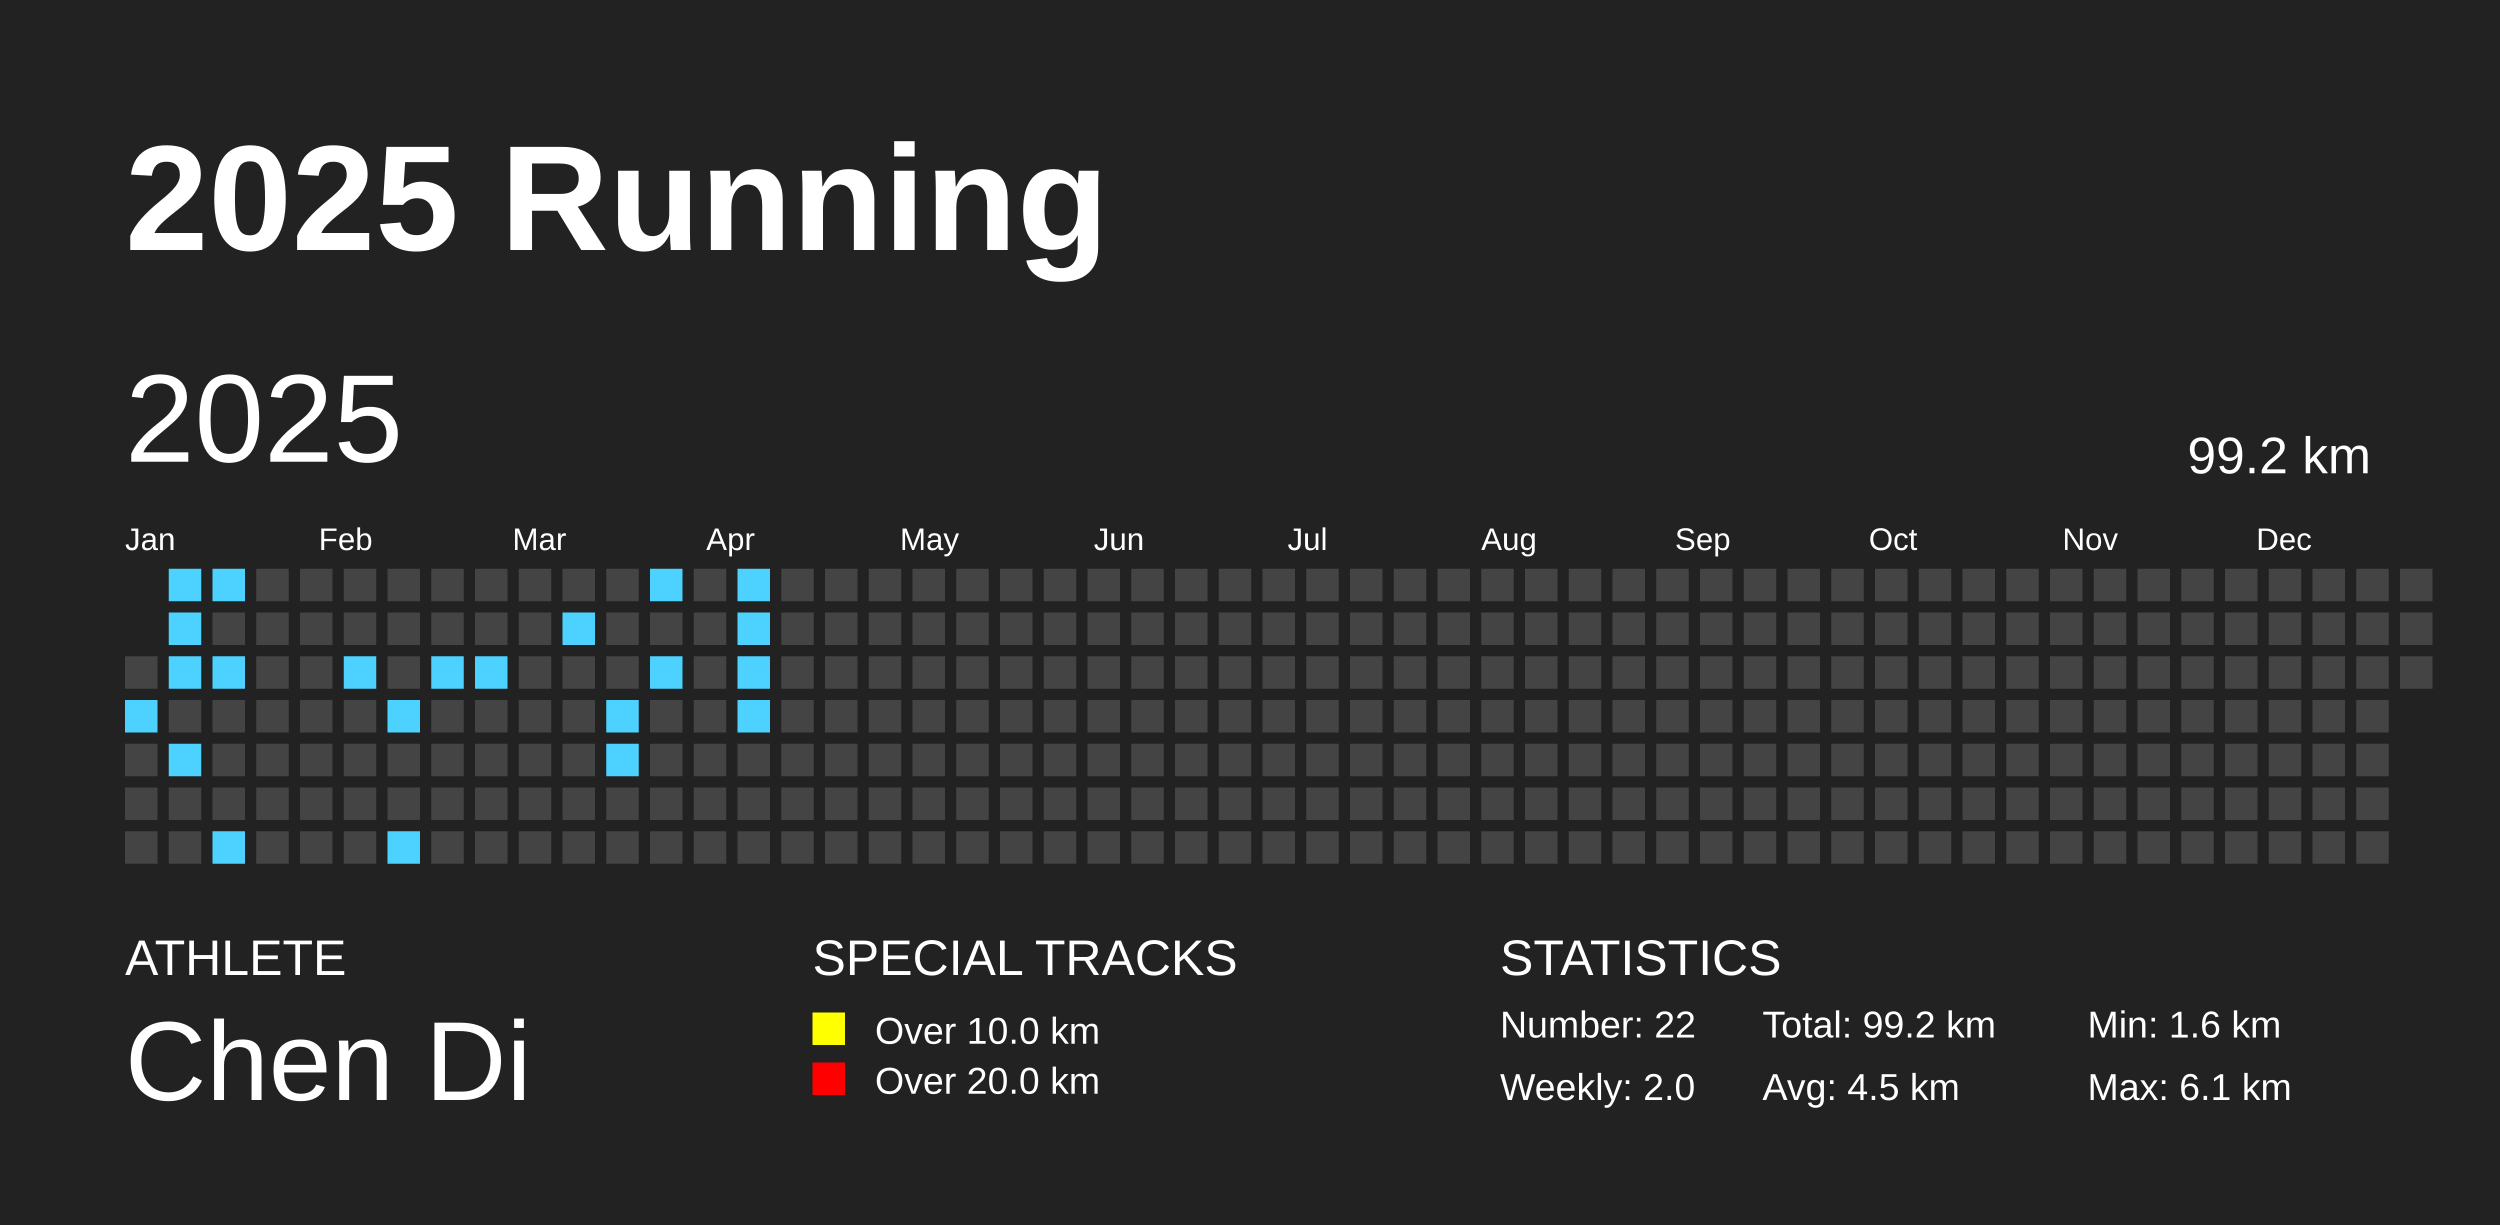
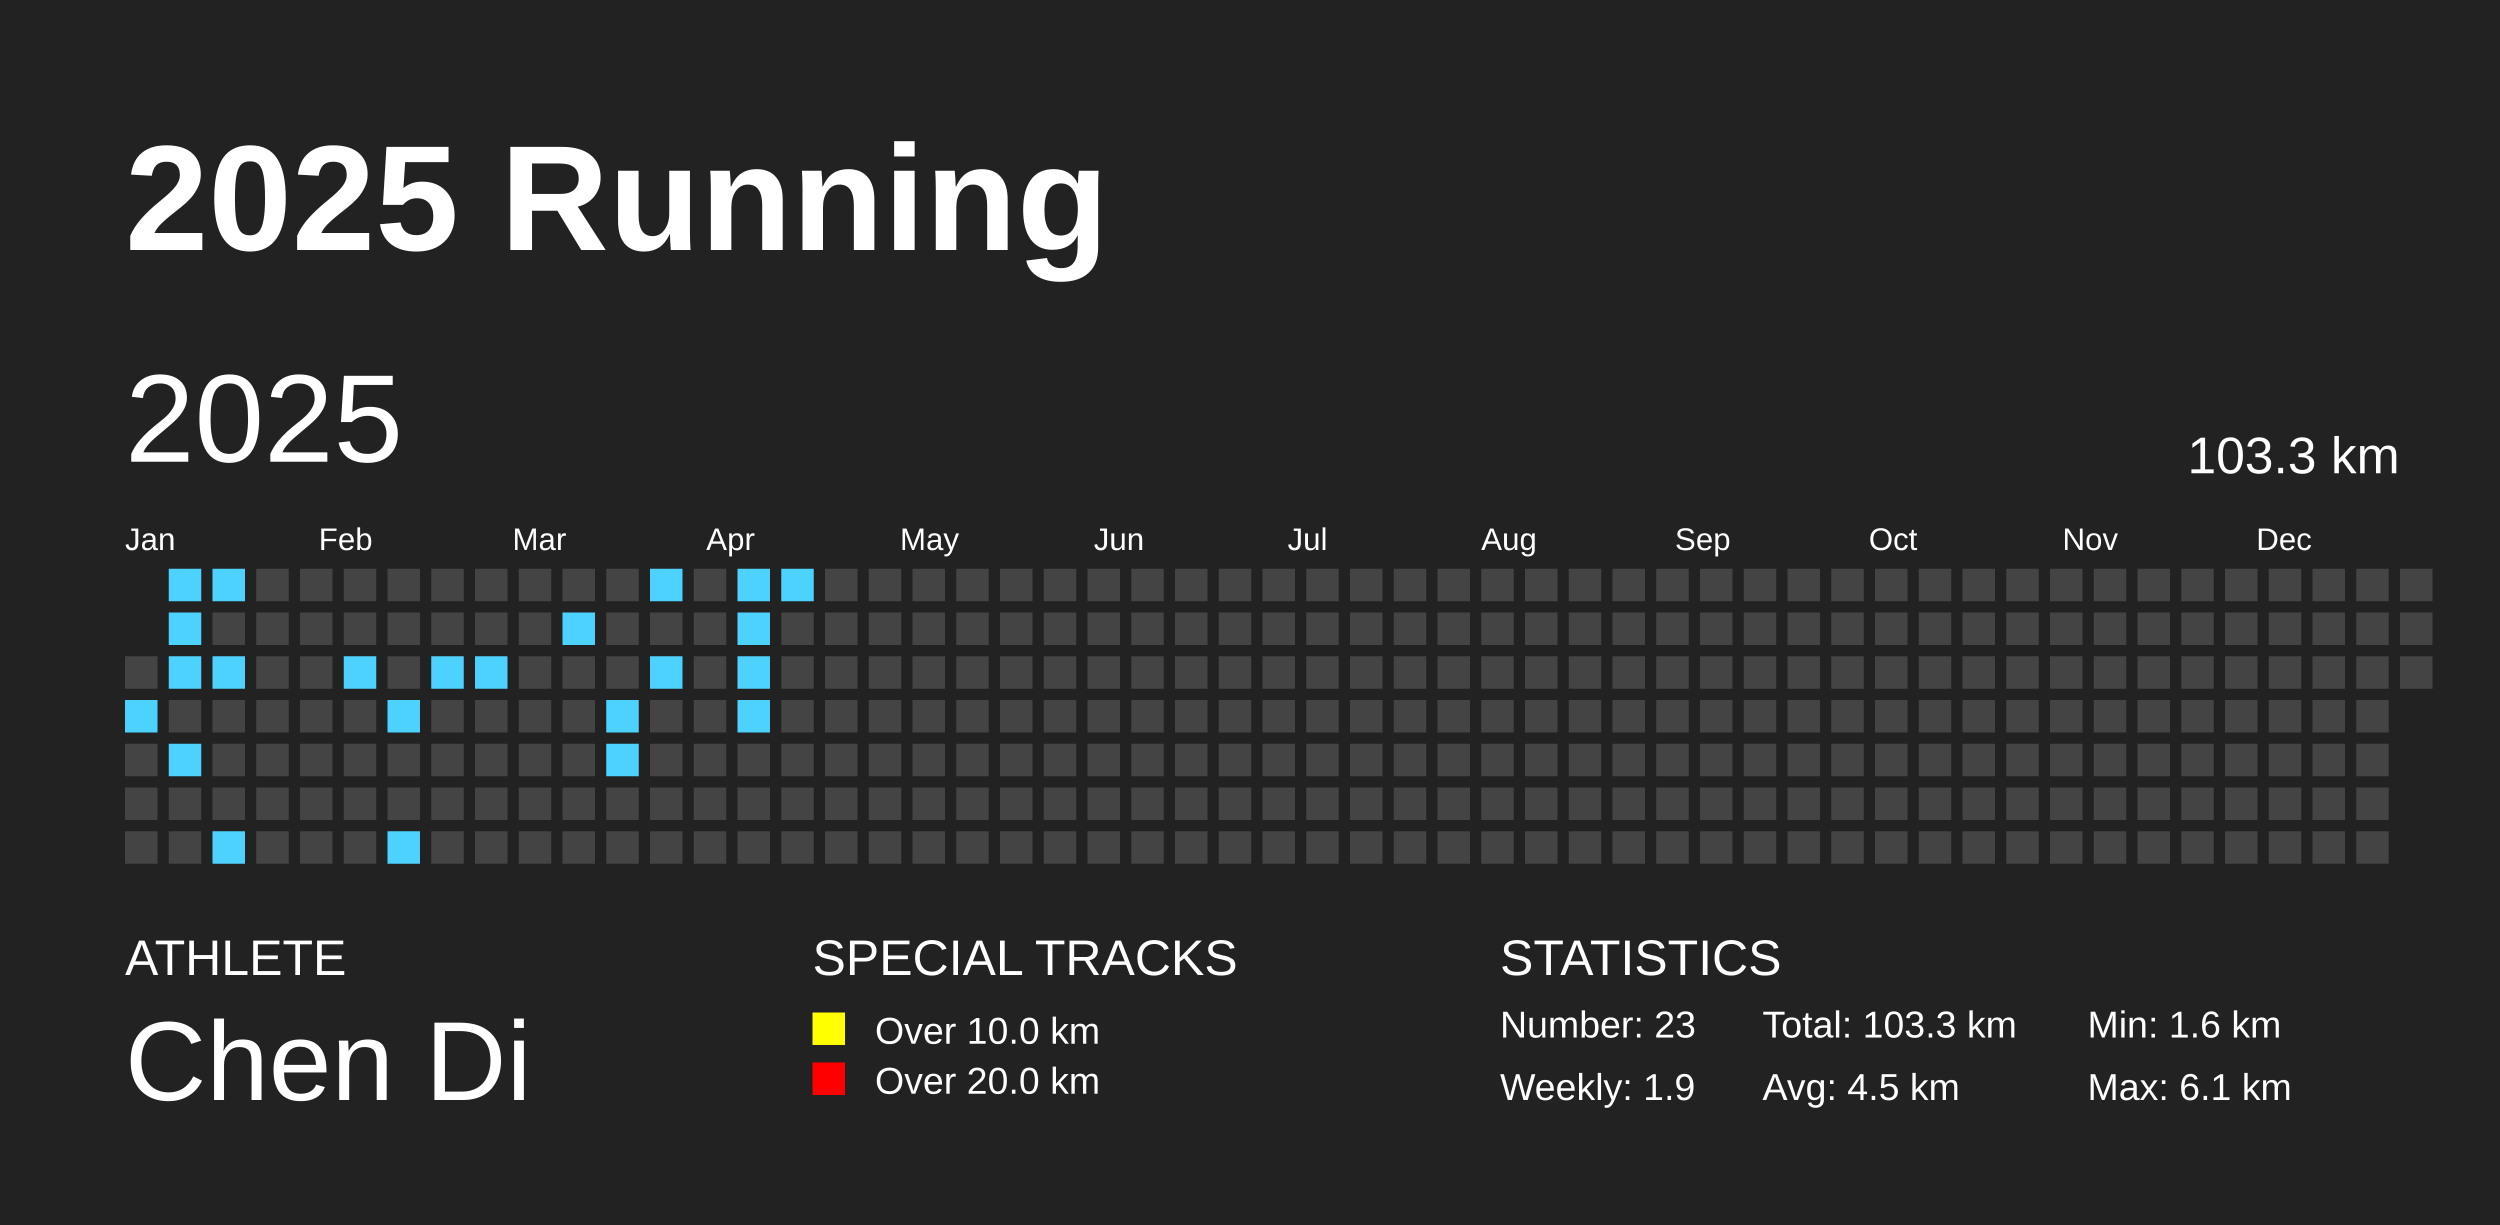
<svg xmlns="http://www.w3.org/2000/svg" baseProfile="full" height="98mm" version="1.1" viewBox="0,0,200,98" width="200mm">
  <defs />
  <rect fill="#222222" height="98" width="200" x="0" y="0" />
  <text fill="#FFFFFF" style="font-size:12px; font-family:Arial; font-weight:bold;" x="10" y="20">2025 Running</text>
  <text fill="#FFFFFF" style="font-size:4px; font-family:Arial" x="10" y="78">ATHLETE</text>
  <text fill="#FFFFFF" style="font-size:9px; font-family:Arial" x="10" y="88">Chen Di</text>
  <text fill="#FFFFFF" style="font-size:4px; font-family:Arial" x="65" y="78">SPECIAL TRACKS</text>
  <rect fill="yellow" height="2.6" width="2.6" x="65" y="81" />
  <text fill="#FFFFFF" style="font-size:3px; font-family:Arial" x="70" y="83.5">Over 10.0 km</text>
  <rect fill="red" height="2.6" width="2.6" x="65" y="85" />
  <text fill="#FFFFFF" style="font-size:3px; font-family:Arial" x="70" y="87.5">Over 20.0 km</text>
  <text fill="#FFFFFF" style="font-size:4px; font-family:Arial" x="120" y="78">STATISTICS</text>
-   <text fill="#FFFFFF" style="font-size:3px; font-family:Arial" x="120" y="83">Number: 22</text>
-   <text fill="#FFFFFF" style="font-size:3px; font-family:Arial" x="120" y="88">Weekly: 2.0</text>
-   <text fill="#FFFFFF" style="font-size:3px; font-family:Arial" x="141" y="83">Total: 99.2 km</text>
+   <text fill="#FFFFFF" style="font-size:3px; font-family:Arial" x="120" y="83">Number: 23</text>
+   <text fill="#FFFFFF" style="font-size:3px; font-family:Arial" x="120" y="88">Weekly: 1.9</text>
+   <text fill="#FFFFFF" style="font-size:3px; font-family:Arial" x="141" y="83">Total: 103.3 km</text>
  <text fill="#FFFFFF" style="font-size:3px; font-family:Arial" x="141" y="88">Avg: 4.5 km</text>
  <text fill="#FFFFFF" style="font-size:3px; font-family:Arial" x="167" y="83">Min: 1.6 km</text>
  <text fill="#FFFFFF" style="font-size:3px; font-family:Arial" x="167" y="88">Max: 6.1 km</text>
  <text dominant-baseline="hanging" fill="#FFFFFF" style="font-size:10.0px; font-family:Arial;" x="10" y="30">2025</text>
-   <text dominant-baseline="hanging" fill="#FFFFFF" style="font-size:4.125px; font-family:Arial;" x="175" y="35">99.2 km</text>
+   <text dominant-baseline="hanging" fill="#FFFFFF" style="font-size:4.125px; font-family:Arial;" x="175" y="35">103.3 km</text>
  <text fill="#FFFFFF" style="font-size:2.5px; font-family:Arial" x="10.0" y="44">Jan</text>
  <text fill="#FFFFFF" style="font-size:2.5px; font-family:Arial" x="25.5" y="44">Feb</text>
  <text fill="#FFFFFF" style="font-size:2.5px; font-family:Arial" x="41.0" y="44">Mar</text>
  <text fill="#FFFFFF" style="font-size:2.5px; font-family:Arial" x="56.5" y="44">Apr</text>
  <text fill="#FFFFFF" style="font-size:2.5px; font-family:Arial" x="72.0" y="44">May</text>
  <text fill="#FFFFFF" style="font-size:2.5px; font-family:Arial" x="87.5" y="44">Jun</text>
  <text fill="#FFFFFF" style="font-size:2.5px; font-family:Arial" x="103.0" y="44">Jul</text>
  <text fill="#FFFFFF" style="font-size:2.5px; font-family:Arial" x="118.5" y="44">Aug</text>
  <text fill="#FFFFFF" style="font-size:2.5px; font-family:Arial" x="134.0" y="44">Sep</text>
  <text fill="#FFFFFF" style="font-size:2.5px; font-family:Arial" x="149.5" y="44">Oct</text>
  <text fill="#FFFFFF" style="font-size:2.5px; font-family:Arial" x="165.0" y="44">Nov</text>
  <text fill="#FFFFFF" style="font-size:2.5px; font-family:Arial" x="180.5" y="44">Dec</text>
  <rect fill="#444444" height="2.6" width="2.6" x="10.0" y="52.5" />
  <rect fill="#4DD2FF" height="2.6" width="2.6" x="10.0" y="56.0" />
  <rect fill="#444444" height="2.6" width="2.6" x="10.0" y="59.5" />
  <rect fill="#444444" height="2.6" width="2.6" x="10.0" y="63.0" />
  <rect fill="#444444" height="2.6" width="2.6" x="10.0" y="66.5" />
  <rect fill="#4DD2FF" height="2.6" width="2.6" x="13.5" y="45.5" />
  <rect fill="#4DD2FF" height="2.6" width="2.6" x="13.5" y="49.0" />
  <rect fill="#4DD2FF" height="2.6" width="2.6" x="13.5" y="52.5" />
  <rect fill="#444444" height="2.6" width="2.6" x="13.5" y="56.0" />
  <rect fill="#4DD2FF" height="2.6" width="2.6" x="13.5" y="59.5" />
  <rect fill="#444444" height="2.6" width="2.6" x="13.5" y="63.0" />
  <rect fill="#444444" height="2.6" width="2.6" x="13.5" y="66.5" />
  <rect fill="#4DD2FF" height="2.6" width="2.6" x="17.0" y="45.5" />
  <rect fill="#444444" height="2.6" width="2.6" x="17.0" y="49.0" />
  <rect fill="#4DD2FF" height="2.6" width="2.6" x="17.0" y="52.5" />
  <rect fill="#444444" height="2.6" width="2.6" x="17.0" y="56.0" />
  <rect fill="#444444" height="2.6" width="2.6" x="17.0" y="59.5" />
  <rect fill="#444444" height="2.6" width="2.6" x="17.0" y="63.0" />
  <rect fill="#4DD2FF" height="2.6" width="2.6" x="17.0" y="66.5" />
  <rect fill="#444444" height="2.6" width="2.6" x="20.5" y="45.5" />
  <rect fill="#444444" height="2.6" width="2.6" x="20.5" y="49.0" />
  <rect fill="#444444" height="2.6" width="2.6" x="20.5" y="52.5" />
  <rect fill="#444444" height="2.6" width="2.6" x="20.5" y="56.0" />
  <rect fill="#444444" height="2.6" width="2.6" x="20.5" y="59.5" />
  <rect fill="#444444" height="2.6" width="2.6" x="20.5" y="63.0" />
  <rect fill="#444444" height="2.6" width="2.6" x="20.5" y="66.5" />
  <rect fill="#444444" height="2.6" width="2.6" x="24.0" y="45.5" />
  <rect fill="#444444" height="2.6" width="2.6" x="24.0" y="49.0" />
  <rect fill="#444444" height="2.6" width="2.6" x="24.0" y="52.5" />
  <rect fill="#444444" height="2.6" width="2.6" x="24.0" y="56.0" />
  <rect fill="#444444" height="2.6" width="2.6" x="24.0" y="59.5" />
  <rect fill="#444444" height="2.6" width="2.6" x="24.0" y="63.0" />
  <rect fill="#444444" height="2.6" width="2.6" x="24.0" y="66.5" />
  <rect fill="#444444" height="2.6" width="2.6" x="27.5" y="45.5" />
  <rect fill="#444444" height="2.6" width="2.6" x="27.5" y="49.0" />
  <rect fill="#4DD2FF" height="2.6" width="2.6" x="27.5" y="52.5" />
  <rect fill="#444444" height="2.6" width="2.6" x="27.5" y="56.0" />
  <rect fill="#444444" height="2.6" width="2.6" x="27.5" y="59.5" />
  <rect fill="#444444" height="2.6" width="2.6" x="27.5" y="63.0" />
  <rect fill="#444444" height="2.6" width="2.6" x="27.5" y="66.5" />
  <rect fill="#444444" height="2.6" width="2.6" x="31.0" y="45.5" />
  <rect fill="#444444" height="2.6" width="2.6" x="31.0" y="49.0" />
  <rect fill="#444444" height="2.6" width="2.6" x="31.0" y="52.5" />
  <rect fill="#4DD2FF" height="2.6" width="2.6" x="31.0" y="56.0" />
  <rect fill="#444444" height="2.6" width="2.6" x="31.0" y="59.5" />
  <rect fill="#444444" height="2.6" width="2.6" x="31.0" y="63.0" />
  <rect fill="#4DD2FF" height="2.6" width="2.6" x="31.0" y="66.5" />
  <rect fill="#444444" height="2.6" width="2.6" x="34.5" y="45.5" />
  <rect fill="#444444" height="2.6" width="2.6" x="34.5" y="49.0" />
  <rect fill="#4DD2FF" height="2.6" width="2.6" x="34.5" y="52.5" />
  <rect fill="#444444" height="2.6" width="2.6" x="34.5" y="56.0" />
  <rect fill="#444444" height="2.6" width="2.6" x="34.5" y="59.5" />
  <rect fill="#444444" height="2.6" width="2.6" x="34.5" y="63.0" />
  <rect fill="#444444" height="2.6" width="2.6" x="34.5" y="66.5" />
  <rect fill="#444444" height="2.6" width="2.6" x="38.0" y="45.5" />
  <rect fill="#444444" height="2.6" width="2.6" x="38.0" y="49.0" />
  <rect fill="#4DD2FF" height="2.6" width="2.6" x="38.0" y="52.5" />
  <rect fill="#444444" height="2.6" width="2.6" x="38.0" y="56.0" />
  <rect fill="#444444" height="2.6" width="2.6" x="38.0" y="59.5" />
  <rect fill="#444444" height="2.6" width="2.6" x="38.0" y="63.0" />
  <rect fill="#444444" height="2.6" width="2.6" x="38.0" y="66.5" />
  <rect fill="#444444" height="2.6" width="2.6" x="41.5" y="45.5" />
  <rect fill="#444444" height="2.6" width="2.6" x="41.5" y="49.0" />
  <rect fill="#444444" height="2.6" width="2.6" x="41.5" y="52.5" />
  <rect fill="#444444" height="2.6" width="2.6" x="41.5" y="56.0" />
  <rect fill="#444444" height="2.6" width="2.6" x="41.5" y="59.5" />
  <rect fill="#444444" height="2.6" width="2.6" x="41.5" y="63.0" />
  <rect fill="#444444" height="2.6" width="2.6" x="41.5" y="66.5" />
  <rect fill="#444444" height="2.6" width="2.6" x="45.0" y="45.5" />
  <rect fill="#4DD2FF" height="2.6" width="2.6" x="45.0" y="49.0" />
  <rect fill="#444444" height="2.6" width="2.6" x="45.0" y="52.5" />
  <rect fill="#444444" height="2.6" width="2.6" x="45.0" y="56.0" />
  <rect fill="#444444" height="2.6" width="2.6" x="45.0" y="59.5" />
  <rect fill="#444444" height="2.6" width="2.6" x="45.0" y="63.0" />
  <rect fill="#444444" height="2.6" width="2.6" x="45.0" y="66.5" />
  <rect fill="#444444" height="2.6" width="2.6" x="48.5" y="45.5" />
  <rect fill="#444444" height="2.6" width="2.6" x="48.5" y="49.0" />
  <rect fill="#444444" height="2.6" width="2.6" x="48.5" y="52.5" />
  <rect fill="#4DD2FF" height="2.6" width="2.6" x="48.5" y="56.0" />
  <rect fill="#4DD2FF" height="2.6" width="2.6" x="48.5" y="59.5" />
  <rect fill="#444444" height="2.6" width="2.6" x="48.5" y="63.0" />
  <rect fill="#444444" height="2.6" width="2.6" x="48.5" y="66.5" />
  <rect fill="#4DD2FF" height="2.6" width="2.6" x="52.0" y="45.5" />
  <rect fill="#444444" height="2.6" width="2.6" x="52.0" y="49.0" />
  <rect fill="#4DD2FF" height="2.6" width="2.6" x="52.0" y="52.5" />
  <rect fill="#444444" height="2.6" width="2.6" x="52.0" y="56.0" />
  <rect fill="#444444" height="2.6" width="2.6" x="52.0" y="59.5" />
  <rect fill="#444444" height="2.6" width="2.6" x="52.0" y="63.0" />
  <rect fill="#444444" height="2.6" width="2.6" x="52.0" y="66.5" />
  <rect fill="#444444" height="2.6" width="2.6" x="55.5" y="45.5" />
  <rect fill="#444444" height="2.6" width="2.6" x="55.5" y="49.0" />
  <rect fill="#444444" height="2.6" width="2.6" x="55.5" y="52.5" />
  <rect fill="#444444" height="2.6" width="2.6" x="55.5" y="56.0" />
  <rect fill="#444444" height="2.6" width="2.6" x="55.5" y="59.5" />
  <rect fill="#444444" height="2.6" width="2.6" x="55.5" y="63.0" />
  <rect fill="#444444" height="2.6" width="2.6" x="55.5" y="66.5" />
  <rect fill="#4DD2FF" height="2.6" width="2.6" x="59.0" y="45.5" />
  <rect fill="#4DD2FF" height="2.6" width="2.6" x="59.0" y="49.0" />
  <rect fill="#4DD2FF" height="2.6" width="2.6" x="59.0" y="52.5" />
  <rect fill="#4DD2FF" height="2.6" width="2.6" x="59.0" y="56.0" />
  <rect fill="#444444" height="2.6" width="2.6" x="59.0" y="59.5" />
  <rect fill="#444444" height="2.6" width="2.6" x="59.0" y="63.0" />
  <rect fill="#444444" height="2.6" width="2.6" x="59.0" y="66.5" />
-   <rect fill="#444444" height="2.6" width="2.6" x="62.5" y="45.5" />
+   <rect fill="#4DD2FF" height="2.6" width="2.6" x="62.5" y="45.5" />
  <rect fill="#444444" height="2.6" width="2.6" x="62.5" y="49.0" />
  <rect fill="#444444" height="2.6" width="2.6" x="62.5" y="52.5" />
  <rect fill="#444444" height="2.6" width="2.6" x="62.5" y="56.0" />
  <rect fill="#444444" height="2.6" width="2.6" x="62.5" y="59.5" />
  <rect fill="#444444" height="2.6" width="2.6" x="62.5" y="63.0" />
  <rect fill="#444444" height="2.6" width="2.6" x="62.5" y="66.5" />
  <rect fill="#444444" height="2.6" width="2.6" x="66.0" y="45.5" />
  <rect fill="#444444" height="2.6" width="2.6" x="66.0" y="49.0" />
  <rect fill="#444444" height="2.6" width="2.6" x="66.0" y="52.5" />
  <rect fill="#444444" height="2.6" width="2.6" x="66.0" y="56.0" />
  <rect fill="#444444" height="2.6" width="2.6" x="66.0" y="59.5" />
  <rect fill="#444444" height="2.6" width="2.6" x="66.0" y="63.0" />
  <rect fill="#444444" height="2.6" width="2.6" x="66.0" y="66.5" />
  <rect fill="#444444" height="2.6" width="2.6" x="69.5" y="45.5" />
  <rect fill="#444444" height="2.6" width="2.6" x="69.5" y="49.0" />
  <rect fill="#444444" height="2.6" width="2.6" x="69.5" y="52.5" />
  <rect fill="#444444" height="2.6" width="2.6" x="69.5" y="56.0" />
  <rect fill="#444444" height="2.6" width="2.6" x="69.5" y="59.5" />
  <rect fill="#444444" height="2.6" width="2.6" x="69.5" y="63.0" />
  <rect fill="#444444" height="2.6" width="2.6" x="69.5" y="66.5" />
  <rect fill="#444444" height="2.6" width="2.6" x="73.0" y="45.5" />
  <rect fill="#444444" height="2.6" width="2.6" x="73.0" y="49.0" />
  <rect fill="#444444" height="2.6" width="2.6" x="73.0" y="52.5" />
  <rect fill="#444444" height="2.6" width="2.6" x="73.0" y="56.0" />
  <rect fill="#444444" height="2.6" width="2.6" x="73.0" y="59.5" />
  <rect fill="#444444" height="2.6" width="2.6" x="73.0" y="63.0" />
  <rect fill="#444444" height="2.6" width="2.6" x="73.0" y="66.5" />
  <rect fill="#444444" height="2.6" width="2.6" x="76.5" y="45.5" />
  <rect fill="#444444" height="2.6" width="2.6" x="76.5" y="49.0" />
  <rect fill="#444444" height="2.6" width="2.6" x="76.5" y="52.5" />
  <rect fill="#444444" height="2.6" width="2.6" x="76.5" y="56.0" />
  <rect fill="#444444" height="2.6" width="2.6" x="76.5" y="59.5" />
  <rect fill="#444444" height="2.6" width="2.6" x="76.5" y="63.0" />
  <rect fill="#444444" height="2.6" width="2.6" x="76.5" y="66.5" />
  <rect fill="#444444" height="2.6" width="2.6" x="80.0" y="45.5" />
  <rect fill="#444444" height="2.6" width="2.6" x="80.0" y="49.0" />
  <rect fill="#444444" height="2.6" width="2.6" x="80.0" y="52.5" />
  <rect fill="#444444" height="2.6" width="2.6" x="80.0" y="56.0" />
  <rect fill="#444444" height="2.6" width="2.6" x="80.0" y="59.5" />
  <rect fill="#444444" height="2.6" width="2.6" x="80.0" y="63.0" />
  <rect fill="#444444" height="2.6" width="2.6" x="80.0" y="66.5" />
  <rect fill="#444444" height="2.6" width="2.6" x="83.5" y="45.5" />
  <rect fill="#444444" height="2.6" width="2.6" x="83.5" y="49.0" />
  <rect fill="#444444" height="2.6" width="2.6" x="83.5" y="52.5" />
  <rect fill="#444444" height="2.6" width="2.6" x="83.5" y="56.0" />
  <rect fill="#444444" height="2.6" width="2.6" x="83.5" y="59.5" />
  <rect fill="#444444" height="2.6" width="2.6" x="83.5" y="63.0" />
  <rect fill="#444444" height="2.6" width="2.6" x="83.5" y="66.5" />
  <rect fill="#444444" height="2.6" width="2.6" x="87.0" y="45.5" />
  <rect fill="#444444" height="2.6" width="2.6" x="87.0" y="49.0" />
  <rect fill="#444444" height="2.6" width="2.6" x="87.0" y="52.5" />
  <rect fill="#444444" height="2.6" width="2.6" x="87.0" y="56.0" />
  <rect fill="#444444" height="2.6" width="2.6" x="87.0" y="59.5" />
  <rect fill="#444444" height="2.6" width="2.6" x="87.0" y="63.0" />
  <rect fill="#444444" height="2.6" width="2.6" x="87.0" y="66.5" />
  <rect fill="#444444" height="2.6" width="2.6" x="90.5" y="45.5" />
  <rect fill="#444444" height="2.6" width="2.6" x="90.5" y="49.0" />
  <rect fill="#444444" height="2.6" width="2.6" x="90.5" y="52.5" />
  <rect fill="#444444" height="2.6" width="2.6" x="90.5" y="56.0" />
  <rect fill="#444444" height="2.6" width="2.6" x="90.5" y="59.5" />
  <rect fill="#444444" height="2.6" width="2.6" x="90.5" y="63.0" />
  <rect fill="#444444" height="2.6" width="2.6" x="90.5" y="66.5" />
  <rect fill="#444444" height="2.6" width="2.6" x="94.0" y="45.5" />
  <rect fill="#444444" height="2.6" width="2.6" x="94.0" y="49.0" />
  <rect fill="#444444" height="2.6" width="2.6" x="94.0" y="52.5" />
  <rect fill="#444444" height="2.6" width="2.6" x="94.0" y="56.0" />
  <rect fill="#444444" height="2.6" width="2.6" x="94.0" y="59.5" />
  <rect fill="#444444" height="2.6" width="2.6" x="94.0" y="63.0" />
  <rect fill="#444444" height="2.6" width="2.6" x="94.0" y="66.5" />
  <rect fill="#444444" height="2.6" width="2.6" x="97.5" y="45.5" />
  <rect fill="#444444" height="2.6" width="2.6" x="97.5" y="49.0" />
  <rect fill="#444444" height="2.6" width="2.6" x="97.5" y="52.5" />
  <rect fill="#444444" height="2.6" width="2.6" x="97.5" y="56.0" />
  <rect fill="#444444" height="2.6" width="2.6" x="97.5" y="59.5" />
  <rect fill="#444444" height="2.6" width="2.6" x="97.5" y="63.0" />
  <rect fill="#444444" height="2.6" width="2.6" x="97.5" y="66.5" />
  <rect fill="#444444" height="2.6" width="2.6" x="101.0" y="45.5" />
  <rect fill="#444444" height="2.6" width="2.6" x="101.0" y="49.0" />
  <rect fill="#444444" height="2.6" width="2.6" x="101.0" y="52.5" />
  <rect fill="#444444" height="2.6" width="2.6" x="101.0" y="56.0" />
  <rect fill="#444444" height="2.6" width="2.6" x="101.0" y="59.5" />
  <rect fill="#444444" height="2.6" width="2.6" x="101.0" y="63.0" />
  <rect fill="#444444" height="2.6" width="2.6" x="101.0" y="66.5" />
  <rect fill="#444444" height="2.6" width="2.6" x="104.5" y="45.5" />
  <rect fill="#444444" height="2.6" width="2.6" x="104.5" y="49.0" />
  <rect fill="#444444" height="2.6" width="2.6" x="104.5" y="52.5" />
  <rect fill="#444444" height="2.6" width="2.6" x="104.5" y="56.0" />
  <rect fill="#444444" height="2.6" width="2.6" x="104.5" y="59.5" />
  <rect fill="#444444" height="2.6" width="2.6" x="104.5" y="63.0" />
  <rect fill="#444444" height="2.6" width="2.6" x="104.5" y="66.5" />
  <rect fill="#444444" height="2.6" width="2.6" x="108.0" y="45.5" />
  <rect fill="#444444" height="2.6" width="2.6" x="108.0" y="49.0" />
  <rect fill="#444444" height="2.6" width="2.6" x="108.0" y="52.5" />
  <rect fill="#444444" height="2.6" width="2.6" x="108.0" y="56.0" />
  <rect fill="#444444" height="2.6" width="2.6" x="108.0" y="59.5" />
  <rect fill="#444444" height="2.6" width="2.6" x="108.0" y="63.0" />
  <rect fill="#444444" height="2.6" width="2.6" x="108.0" y="66.5" />
  <rect fill="#444444" height="2.6" width="2.6" x="111.5" y="45.5" />
  <rect fill="#444444" height="2.6" width="2.6" x="111.5" y="49.0" />
  <rect fill="#444444" height="2.6" width="2.6" x="111.5" y="52.5" />
  <rect fill="#444444" height="2.6" width="2.6" x="111.5" y="56.0" />
  <rect fill="#444444" height="2.6" width="2.6" x="111.5" y="59.5" />
  <rect fill="#444444" height="2.6" width="2.6" x="111.5" y="63.0" />
  <rect fill="#444444" height="2.6" width="2.6" x="111.5" y="66.5" />
  <rect fill="#444444" height="2.6" width="2.6" x="115.0" y="45.5" />
  <rect fill="#444444" height="2.6" width="2.6" x="115.0" y="49.0" />
  <rect fill="#444444" height="2.6" width="2.6" x="115.0" y="52.5" />
  <rect fill="#444444" height="2.6" width="2.6" x="115.0" y="56.0" />
  <rect fill="#444444" height="2.6" width="2.6" x="115.0" y="59.5" />
  <rect fill="#444444" height="2.6" width="2.6" x="115.0" y="63.0" />
  <rect fill="#444444" height="2.6" width="2.6" x="115.0" y="66.5" />
  <rect fill="#444444" height="2.6" width="2.6" x="118.5" y="45.5" />
  <rect fill="#444444" height="2.6" width="2.6" x="118.5" y="49.0" />
  <rect fill="#444444" height="2.6" width="2.6" x="118.5" y="52.5" />
  <rect fill="#444444" height="2.6" width="2.6" x="118.5" y="56.0" />
  <rect fill="#444444" height="2.6" width="2.6" x="118.5" y="59.5" />
  <rect fill="#444444" height="2.6" width="2.6" x="118.5" y="63.0" />
  <rect fill="#444444" height="2.6" width="2.6" x="118.5" y="66.5" />
  <rect fill="#444444" height="2.6" width="2.6" x="122.0" y="45.5" />
  <rect fill="#444444" height="2.6" width="2.6" x="122.0" y="49.0" />
  <rect fill="#444444" height="2.6" width="2.6" x="122.0" y="52.5" />
  <rect fill="#444444" height="2.6" width="2.6" x="122.0" y="56.0" />
  <rect fill="#444444" height="2.6" width="2.6" x="122.0" y="59.5" />
  <rect fill="#444444" height="2.6" width="2.6" x="122.0" y="63.0" />
  <rect fill="#444444" height="2.6" width="2.6" x="122.0" y="66.5" />
  <rect fill="#444444" height="2.6" width="2.6" x="125.5" y="45.5" />
  <rect fill="#444444" height="2.6" width="2.6" x="125.5" y="49.0" />
  <rect fill="#444444" height="2.6" width="2.6" x="125.5" y="52.5" />
  <rect fill="#444444" height="2.6" width="2.6" x="125.5" y="56.0" />
  <rect fill="#444444" height="2.6" width="2.6" x="125.5" y="59.5" />
  <rect fill="#444444" height="2.6" width="2.6" x="125.5" y="63.0" />
  <rect fill="#444444" height="2.6" width="2.6" x="125.5" y="66.5" />
  <rect fill="#444444" height="2.6" width="2.6" x="129.0" y="45.5" />
  <rect fill="#444444" height="2.6" width="2.6" x="129.0" y="49.0" />
  <rect fill="#444444" height="2.6" width="2.6" x="129.0" y="52.5" />
  <rect fill="#444444" height="2.6" width="2.6" x="129.0" y="56.0" />
  <rect fill="#444444" height="2.6" width="2.6" x="129.0" y="59.5" />
  <rect fill="#444444" height="2.6" width="2.6" x="129.0" y="63.0" />
  <rect fill="#444444" height="2.6" width="2.6" x="129.0" y="66.5" />
  <rect fill="#444444" height="2.6" width="2.6" x="132.5" y="45.5" />
  <rect fill="#444444" height="2.6" width="2.6" x="132.5" y="49.0" />
  <rect fill="#444444" height="2.6" width="2.6" x="132.5" y="52.5" />
  <rect fill="#444444" height="2.6" width="2.6" x="132.5" y="56.0" />
  <rect fill="#444444" height="2.6" width="2.6" x="132.5" y="59.5" />
  <rect fill="#444444" height="2.6" width="2.6" x="132.5" y="63.0" />
  <rect fill="#444444" height="2.6" width="2.6" x="132.5" y="66.5" />
  <rect fill="#444444" height="2.6" width="2.6" x="136.0" y="45.5" />
  <rect fill="#444444" height="2.6" width="2.6" x="136.0" y="49.0" />
  <rect fill="#444444" height="2.6" width="2.6" x="136.0" y="52.5" />
  <rect fill="#444444" height="2.6" width="2.6" x="136.0" y="56.0" />
  <rect fill="#444444" height="2.6" width="2.6" x="136.0" y="59.5" />
  <rect fill="#444444" height="2.6" width="2.6" x="136.0" y="63.0" />
  <rect fill="#444444" height="2.6" width="2.6" x="136.0" y="66.5" />
  <rect fill="#444444" height="2.6" width="2.6" x="139.5" y="45.5" />
  <rect fill="#444444" height="2.6" width="2.6" x="139.5" y="49.0" />
  <rect fill="#444444" height="2.6" width="2.6" x="139.5" y="52.5" />
  <rect fill="#444444" height="2.6" width="2.6" x="139.5" y="56.0" />
  <rect fill="#444444" height="2.6" width="2.6" x="139.5" y="59.5" />
  <rect fill="#444444" height="2.6" width="2.6" x="139.5" y="63.0" />
  <rect fill="#444444" height="2.6" width="2.6" x="139.5" y="66.5" />
  <rect fill="#444444" height="2.6" width="2.6" x="143.0" y="45.5" />
  <rect fill="#444444" height="2.6" width="2.6" x="143.0" y="49.0" />
  <rect fill="#444444" height="2.6" width="2.6" x="143.0" y="52.5" />
  <rect fill="#444444" height="2.6" width="2.6" x="143.0" y="56.0" />
  <rect fill="#444444" height="2.6" width="2.6" x="143.0" y="59.5" />
  <rect fill="#444444" height="2.6" width="2.6" x="143.0" y="63.0" />
  <rect fill="#444444" height="2.6" width="2.6" x="143.0" y="66.5" />
  <rect fill="#444444" height="2.6" width="2.6" x="146.5" y="45.5" />
  <rect fill="#444444" height="2.6" width="2.6" x="146.5" y="49.0" />
  <rect fill="#444444" height="2.6" width="2.6" x="146.5" y="52.5" />
  <rect fill="#444444" height="2.6" width="2.6" x="146.5" y="56.0" />
  <rect fill="#444444" height="2.6" width="2.6" x="146.5" y="59.5" />
  <rect fill="#444444" height="2.6" width="2.6" x="146.5" y="63.0" />
  <rect fill="#444444" height="2.6" width="2.6" x="146.5" y="66.5" />
  <rect fill="#444444" height="2.6" width="2.6" x="150.0" y="45.5" />
  <rect fill="#444444" height="2.6" width="2.6" x="150.0" y="49.0" />
  <rect fill="#444444" height="2.6" width="2.6" x="150.0" y="52.5" />
  <rect fill="#444444" height="2.6" width="2.6" x="150.0" y="56.0" />
  <rect fill="#444444" height="2.6" width="2.6" x="150.0" y="59.5" />
  <rect fill="#444444" height="2.6" width="2.6" x="150.0" y="63.0" />
  <rect fill="#444444" height="2.6" width="2.6" x="150.0" y="66.5" />
  <rect fill="#444444" height="2.6" width="2.6" x="153.5" y="45.5" />
  <rect fill="#444444" height="2.6" width="2.6" x="153.5" y="49.0" />
  <rect fill="#444444" height="2.6" width="2.6" x="153.5" y="52.5" />
  <rect fill="#444444" height="2.6" width="2.6" x="153.5" y="56.0" />
  <rect fill="#444444" height="2.6" width="2.6" x="153.5" y="59.5" />
  <rect fill="#444444" height="2.6" width="2.6" x="153.5" y="63.0" />
  <rect fill="#444444" height="2.6" width="2.6" x="153.5" y="66.5" />
  <rect fill="#444444" height="2.6" width="2.6" x="157.0" y="45.5" />
  <rect fill="#444444" height="2.6" width="2.6" x="157.0" y="49.0" />
  <rect fill="#444444" height="2.6" width="2.6" x="157.0" y="52.5" />
  <rect fill="#444444" height="2.6" width="2.6" x="157.0" y="56.0" />
  <rect fill="#444444" height="2.6" width="2.6" x="157.0" y="59.5" />
  <rect fill="#444444" height="2.6" width="2.6" x="157.0" y="63.0" />
  <rect fill="#444444" height="2.6" width="2.6" x="157.0" y="66.5" />
  <rect fill="#444444" height="2.6" width="2.6" x="160.5" y="45.5" />
  <rect fill="#444444" height="2.6" width="2.6" x="160.5" y="49.0" />
  <rect fill="#444444" height="2.6" width="2.6" x="160.5" y="52.5" />
  <rect fill="#444444" height="2.6" width="2.6" x="160.5" y="56.0" />
  <rect fill="#444444" height="2.6" width="2.6" x="160.5" y="59.5" />
  <rect fill="#444444" height="2.6" width="2.6" x="160.5" y="63.0" />
  <rect fill="#444444" height="2.6" width="2.6" x="160.5" y="66.5" />
  <rect fill="#444444" height="2.6" width="2.6" x="164.0" y="45.5" />
  <rect fill="#444444" height="2.6" width="2.6" x="164.0" y="49.0" />
  <rect fill="#444444" height="2.6" width="2.6" x="164.0" y="52.5" />
  <rect fill="#444444" height="2.6" width="2.6" x="164.0" y="56.0" />
  <rect fill="#444444" height="2.6" width="2.6" x="164.0" y="59.5" />
  <rect fill="#444444" height="2.6" width="2.6" x="164.0" y="63.0" />
  <rect fill="#444444" height="2.6" width="2.6" x="164.0" y="66.5" />
  <rect fill="#444444" height="2.6" width="2.6" x="167.5" y="45.5" />
  <rect fill="#444444" height="2.6" width="2.6" x="167.5" y="49.0" />
  <rect fill="#444444" height="2.6" width="2.6" x="167.5" y="52.5" />
  <rect fill="#444444" height="2.6" width="2.6" x="167.5" y="56.0" />
  <rect fill="#444444" height="2.6" width="2.6" x="167.5" y="59.5" />
  <rect fill="#444444" height="2.6" width="2.6" x="167.5" y="63.0" />
  <rect fill="#444444" height="2.6" width="2.6" x="167.5" y="66.5" />
  <rect fill="#444444" height="2.6" width="2.6" x="171.0" y="45.5" />
  <rect fill="#444444" height="2.6" width="2.6" x="171.0" y="49.0" />
  <rect fill="#444444" height="2.6" width="2.6" x="171.0" y="52.5" />
  <rect fill="#444444" height="2.6" width="2.6" x="171.0" y="56.0" />
  <rect fill="#444444" height="2.6" width="2.6" x="171.0" y="59.5" />
  <rect fill="#444444" height="2.6" width="2.6" x="171.0" y="63.0" />
  <rect fill="#444444" height="2.6" width="2.6" x="171.0" y="66.5" />
  <rect fill="#444444" height="2.6" width="2.6" x="174.5" y="45.5" />
  <rect fill="#444444" height="2.6" width="2.6" x="174.5" y="49.0" />
  <rect fill="#444444" height="2.6" width="2.6" x="174.5" y="52.5" />
  <rect fill="#444444" height="2.6" width="2.6" x="174.5" y="56.0" />
  <rect fill="#444444" height="2.6" width="2.6" x="174.5" y="59.5" />
  <rect fill="#444444" height="2.6" width="2.6" x="174.5" y="63.0" />
  <rect fill="#444444" height="2.6" width="2.6" x="174.5" y="66.5" />
  <rect fill="#444444" height="2.6" width="2.6" x="178.0" y="45.5" />
  <rect fill="#444444" height="2.6" width="2.6" x="178.0" y="49.0" />
  <rect fill="#444444" height="2.6" width="2.6" x="178.0" y="52.5" />
  <rect fill="#444444" height="2.6" width="2.6" x="178.0" y="56.0" />
  <rect fill="#444444" height="2.6" width="2.6" x="178.0" y="59.5" />
  <rect fill="#444444" height="2.6" width="2.6" x="178.0" y="63.0" />
  <rect fill="#444444" height="2.6" width="2.6" x="178.0" y="66.5" />
  <rect fill="#444444" height="2.6" width="2.6" x="181.5" y="45.5" />
  <rect fill="#444444" height="2.6" width="2.6" x="181.5" y="49.0" />
  <rect fill="#444444" height="2.6" width="2.6" x="181.5" y="52.5" />
  <rect fill="#444444" height="2.6" width="2.6" x="181.5" y="56.0" />
  <rect fill="#444444" height="2.6" width="2.6" x="181.5" y="59.5" />
  <rect fill="#444444" height="2.6" width="2.6" x="181.5" y="63.0" />
  <rect fill="#444444" height="2.6" width="2.6" x="181.5" y="66.5" />
  <rect fill="#444444" height="2.6" width="2.6" x="185.0" y="45.5" />
  <rect fill="#444444" height="2.6" width="2.6" x="185.0" y="49.0" />
  <rect fill="#444444" height="2.6" width="2.6" x="185.0" y="52.5" />
  <rect fill="#444444" height="2.6" width="2.6" x="185.0" y="56.0" />
  <rect fill="#444444" height="2.6" width="2.6" x="185.0" y="59.5" />
  <rect fill="#444444" height="2.6" width="2.6" x="185.0" y="63.0" />
  <rect fill="#444444" height="2.6" width="2.6" x="185.0" y="66.5" />
  <rect fill="#444444" height="2.6" width="2.6" x="188.5" y="45.5" />
  <rect fill="#444444" height="2.6" width="2.6" x="188.5" y="49.0" />
  <rect fill="#444444" height="2.6" width="2.6" x="188.5" y="52.5" />
  <rect fill="#444444" height="2.6" width="2.6" x="188.5" y="56.0" />
  <rect fill="#444444" height="2.6" width="2.6" x="188.5" y="59.5" />
  <rect fill="#444444" height="2.6" width="2.6" x="188.5" y="63.0" />
  <rect fill="#444444" height="2.6" width="2.6" x="188.5" y="66.5" />
  <rect fill="#444444" height="2.6" width="2.6" x="192.0" y="45.5" />
  <rect fill="#444444" height="2.6" width="2.6" x="192.0" y="49.0" />
  <rect fill="#444444" height="2.6" width="2.6" x="192.0" y="52.5" />
</svg>
